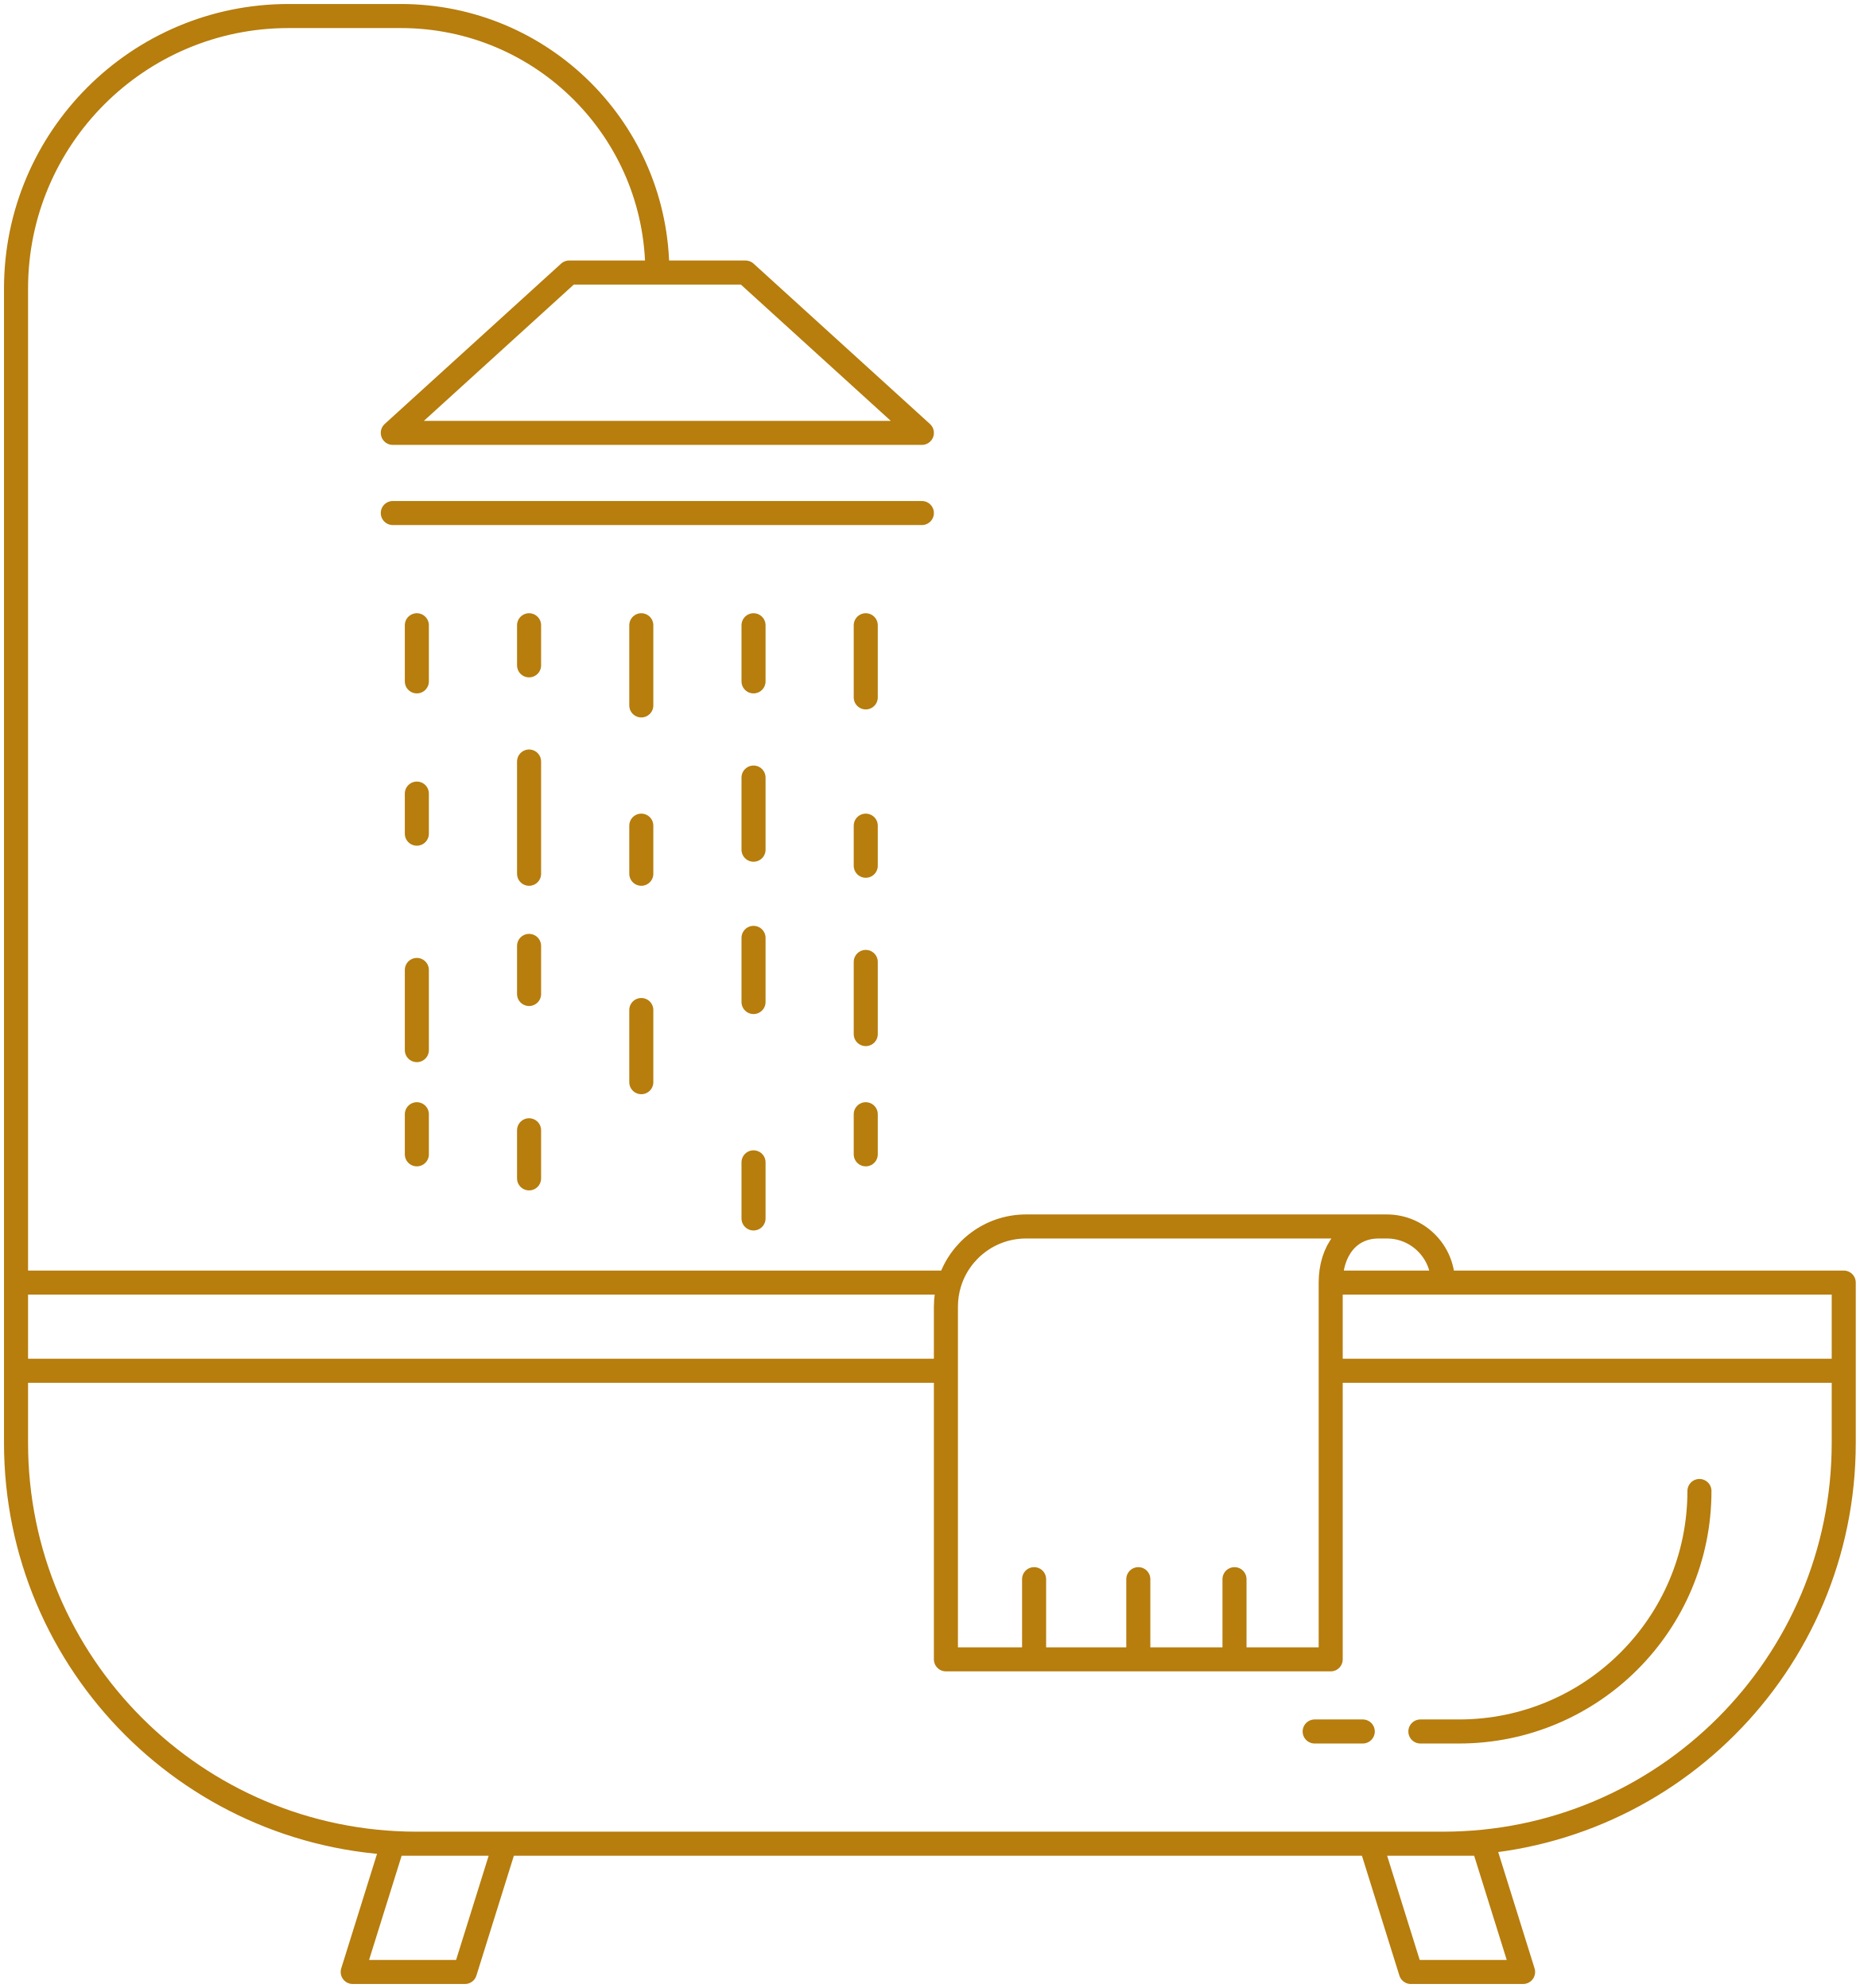
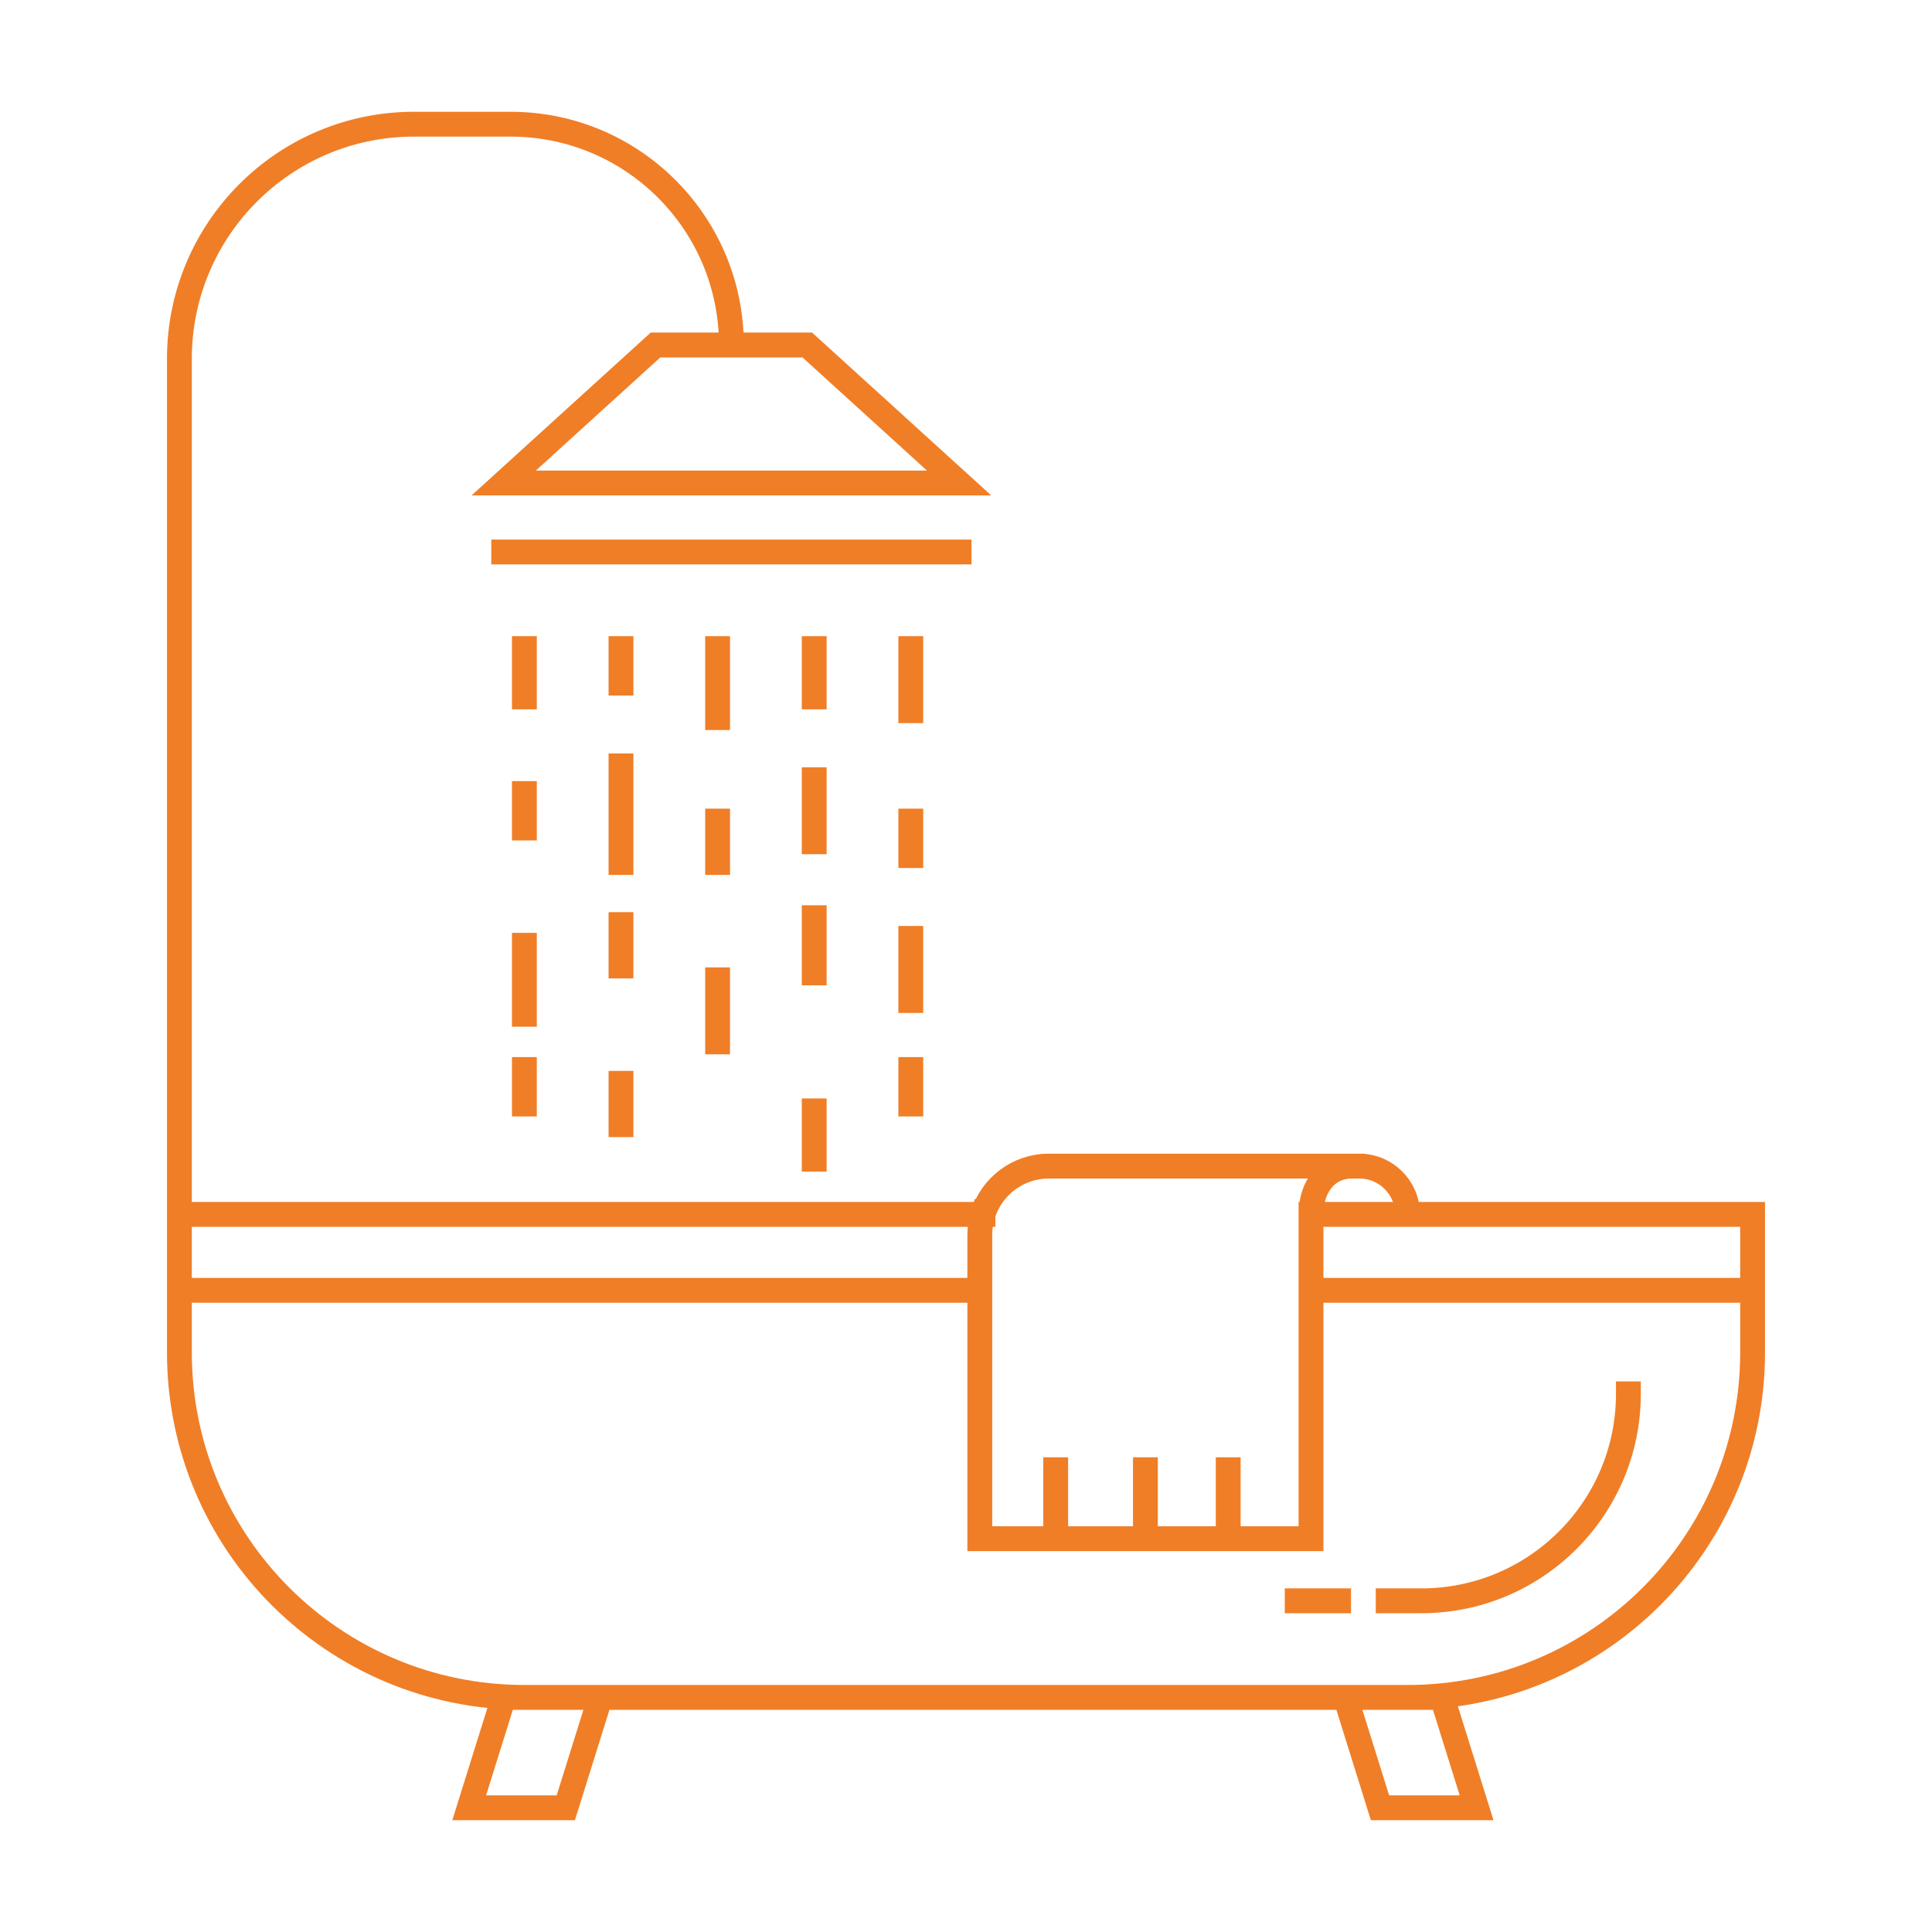
- <svg xmlns="http://www.w3.org/2000/svg" width="116" height="124" viewBox="0 0 116 124" fill="none">
-   <path d="M1 80V85.5M1 80V18C1 8.611 8.611 1 18 1H25C33.837 1 41 8.163 41 17V17M1 80H59.229M1 85.5V90C1 103.807 12.193 115 26 115H90C103.807 115 115 103.807 115 90V85.5M1 85.5H59M115 85.5V80H90M115 85.5H83M88.594 108H91C99.284 108 106 101.284 106 93M85 108H82M57.5 32H24.5M26 39V42.5M26 49.5V52M26 60.5V65.5M26 69.5V72M33 39V41.5M33 47.5V54.5M33 59V62M33 70.5V73.5M40 39V44M40 51.5V54.5M40 63V67.5M47 39V42.5M47 48.5V53M47 58.5V62.5M47 72.5V76M54 39V43.5M54 51.5V54M54 60V64.5M54 69.5V72M83 80V103.5H77M83 80C83 78.067 84.067 76.5 86 76.5M83 80H90M86 76.5H64C61.761 76.5 59.866 77.971 59.229 80M86 76.5H86.5C88.433 76.5 90 78.067 90 80V80M64.5 103.5H59V81.5C59 80.977 59.08 80.474 59.229 80M64.5 103.5V98.5M64.5 103.5H71M71 103.5H77M71 103.5V98.5M77 103.5V98.5M24.5 115H31.5L29 123H22L24.5 115ZM92.5 115H85.5L88 123H95L92.5 115ZM57.5 27H24.5L35.5 17H46.5L57.5 27Z" stroke="#B77D0D" stroke-width="1.5" stroke-linecap="round" stroke-linejoin="round" />
+ <svg xmlns="http://www.w3.org/2000/svg" width="140" height="140" viewBox="0 0 140 140" fill="none">
+   <path d="M13 88V93.5M13 88V26C13 16.611 20.611 9 30 9H37C45.837 9 53 16.163 53 25V25M13 88H71.229M13 93.5V98C13 111.807 24.193 123 38 123H102C115.807 123 127 111.807 127 98V93.5M13 93.5H71M127 93.5V88H102M127 93.5H95M100.594 116H103C111.284 116 118 109.284 118 101M97 116H94M69.5 40H36.5M38 47V50.5M38 57.5V60M38 68.5V73.5M38 77.5V80M45 47V49.5M45 55.5V62.5M45 67V70M45 78.5V81.5M52 47V52M52 59.5V62.5M52 71V75.5M59 47V50.5M59 56.5V61M59 66.5V70.5M59 80.5V84M66 47V51.5M66 59.5V62M66 68V72.5M66 77.5V80M95 88V111.5H89M95 88C95 86.067 96.067 84.5 98 84.5M95 88H102M98 84.5H76C73.761 84.5 71.866 85.971 71.229 88M98 84.5H98.5C100.433 84.5 102 86.067 102 88V88M76.5 111.5H71V89.5C71 88.977 71.08 88.474 71.229 88M76.5 111.5V106.5M76.5 111.5H83M83 111.5H89M83 111.5V106.5M89 111.5V106.5M36.5 123H43.5L41 131H34L36.5 123ZM104.5 123H97.5L100 131H107L104.5 123ZM69.5 35H36.5L47.5 25H58.5L69.5 35Z" stroke="#F07E26" stroke-width="1.8" stroke-linecap="square" />
</svg>
